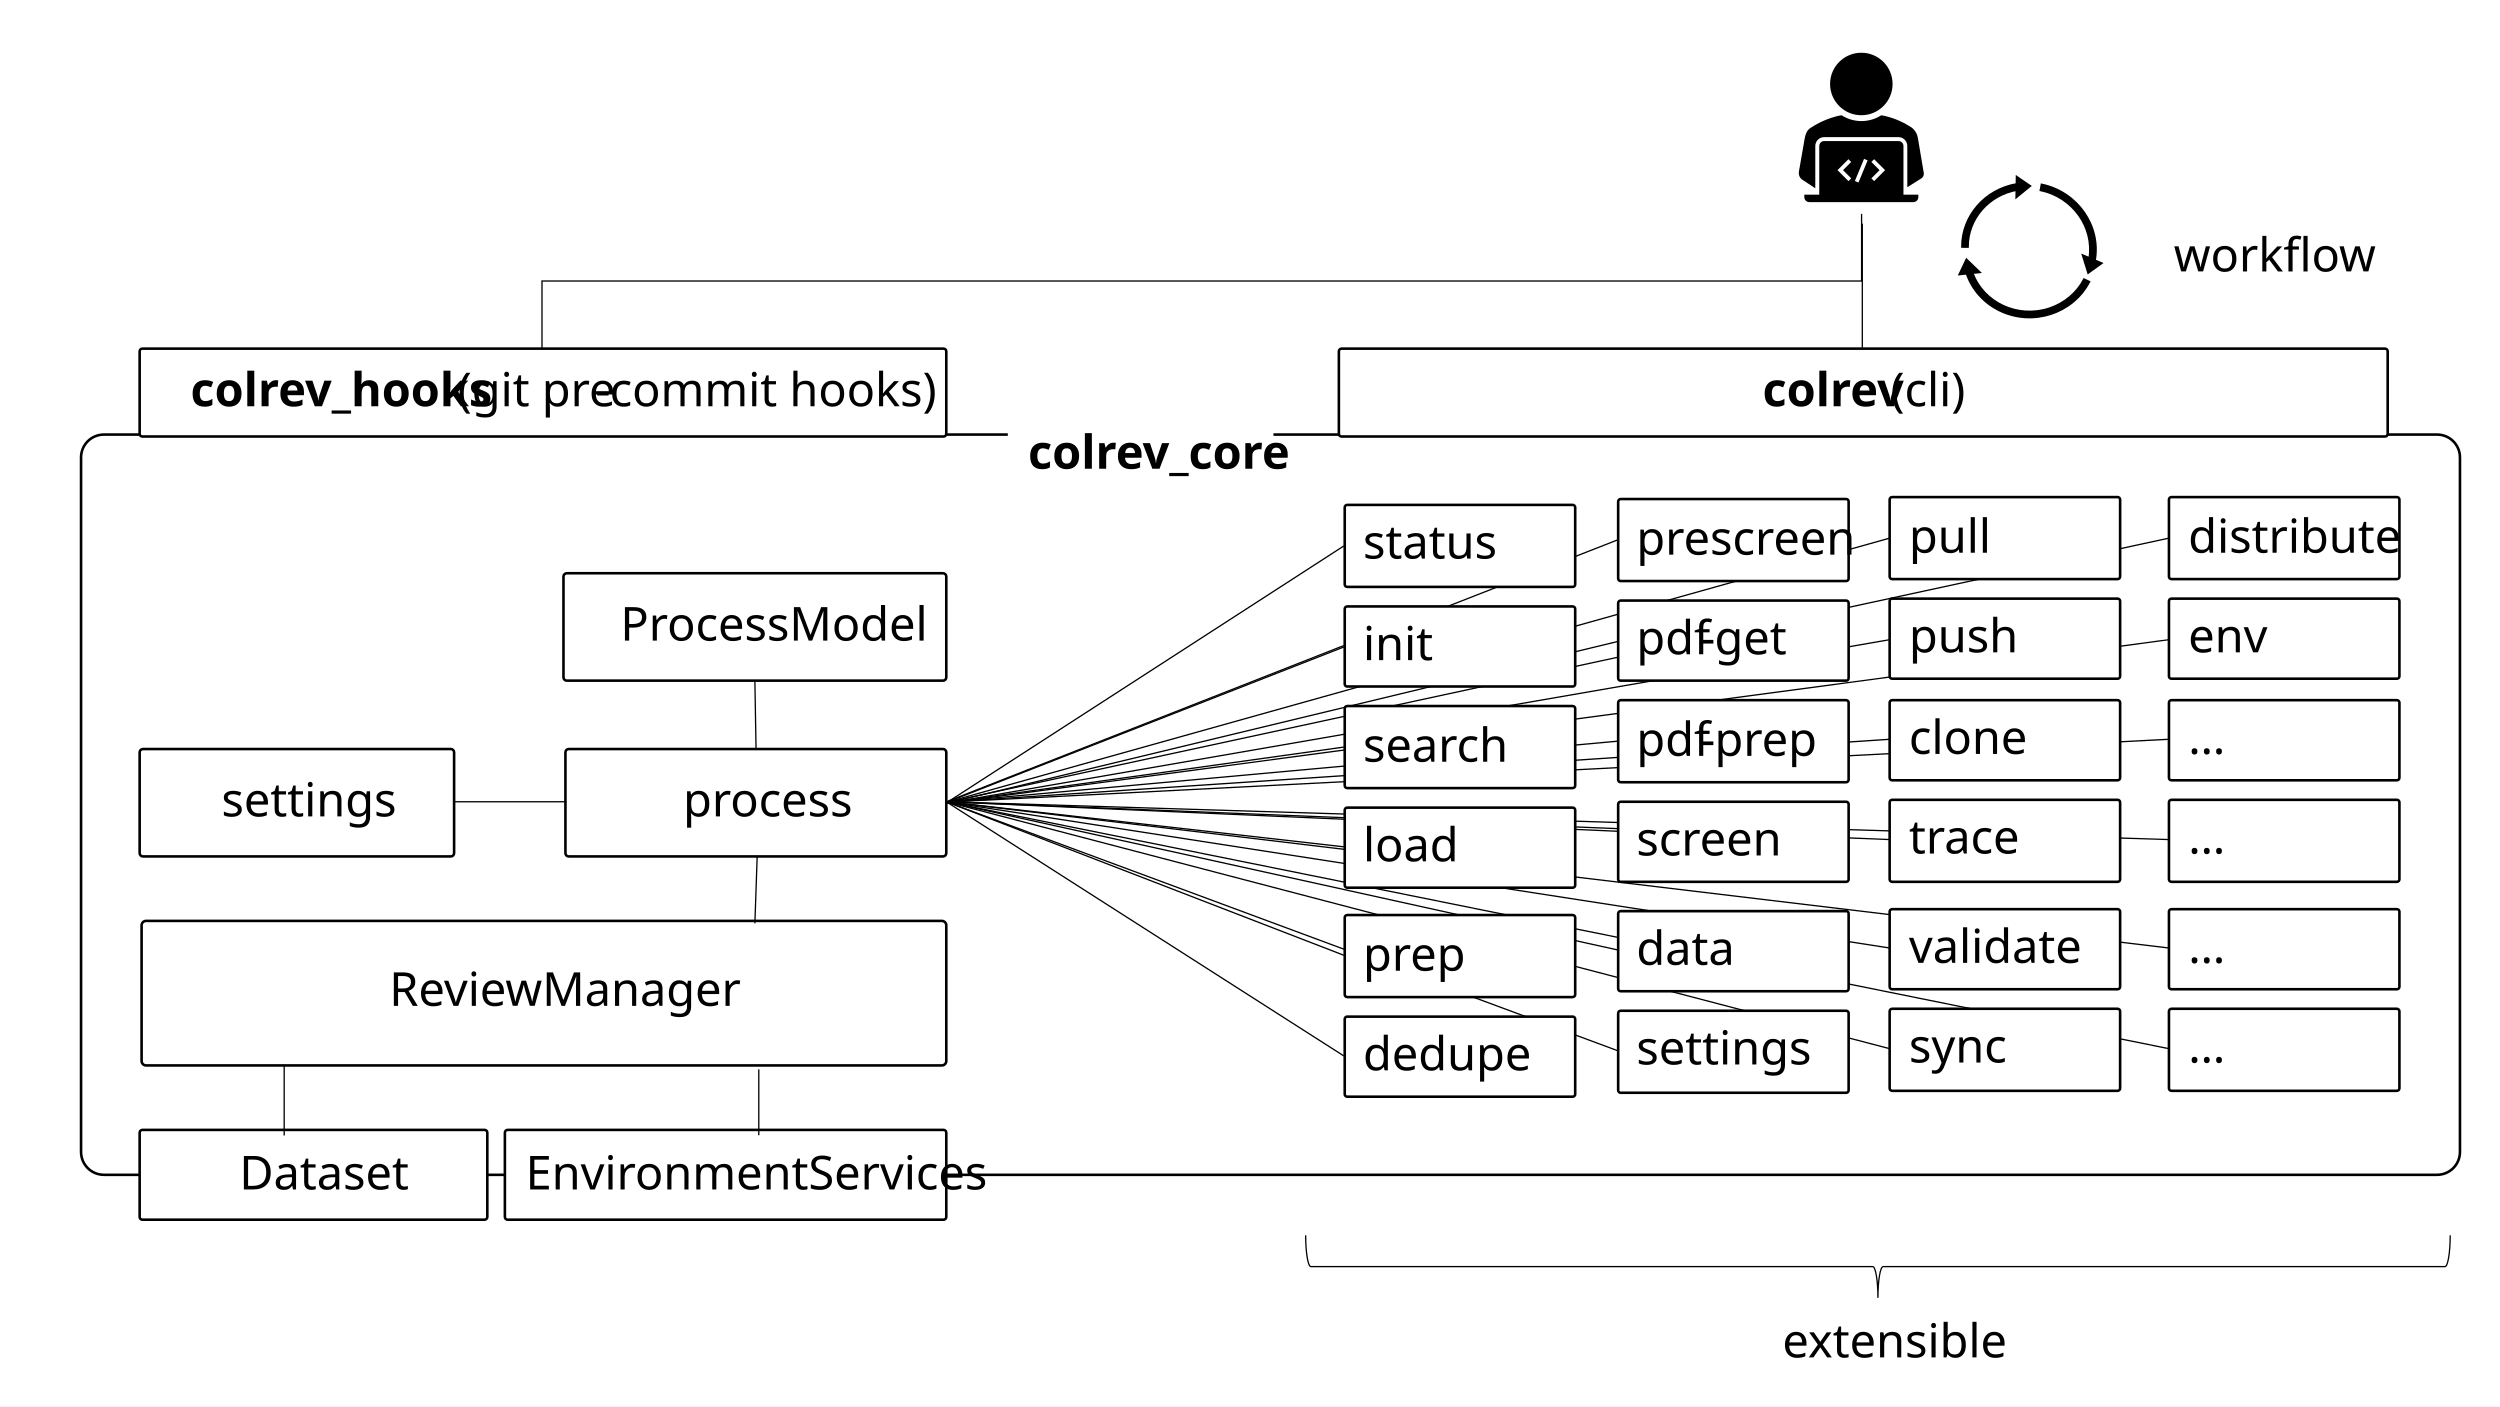
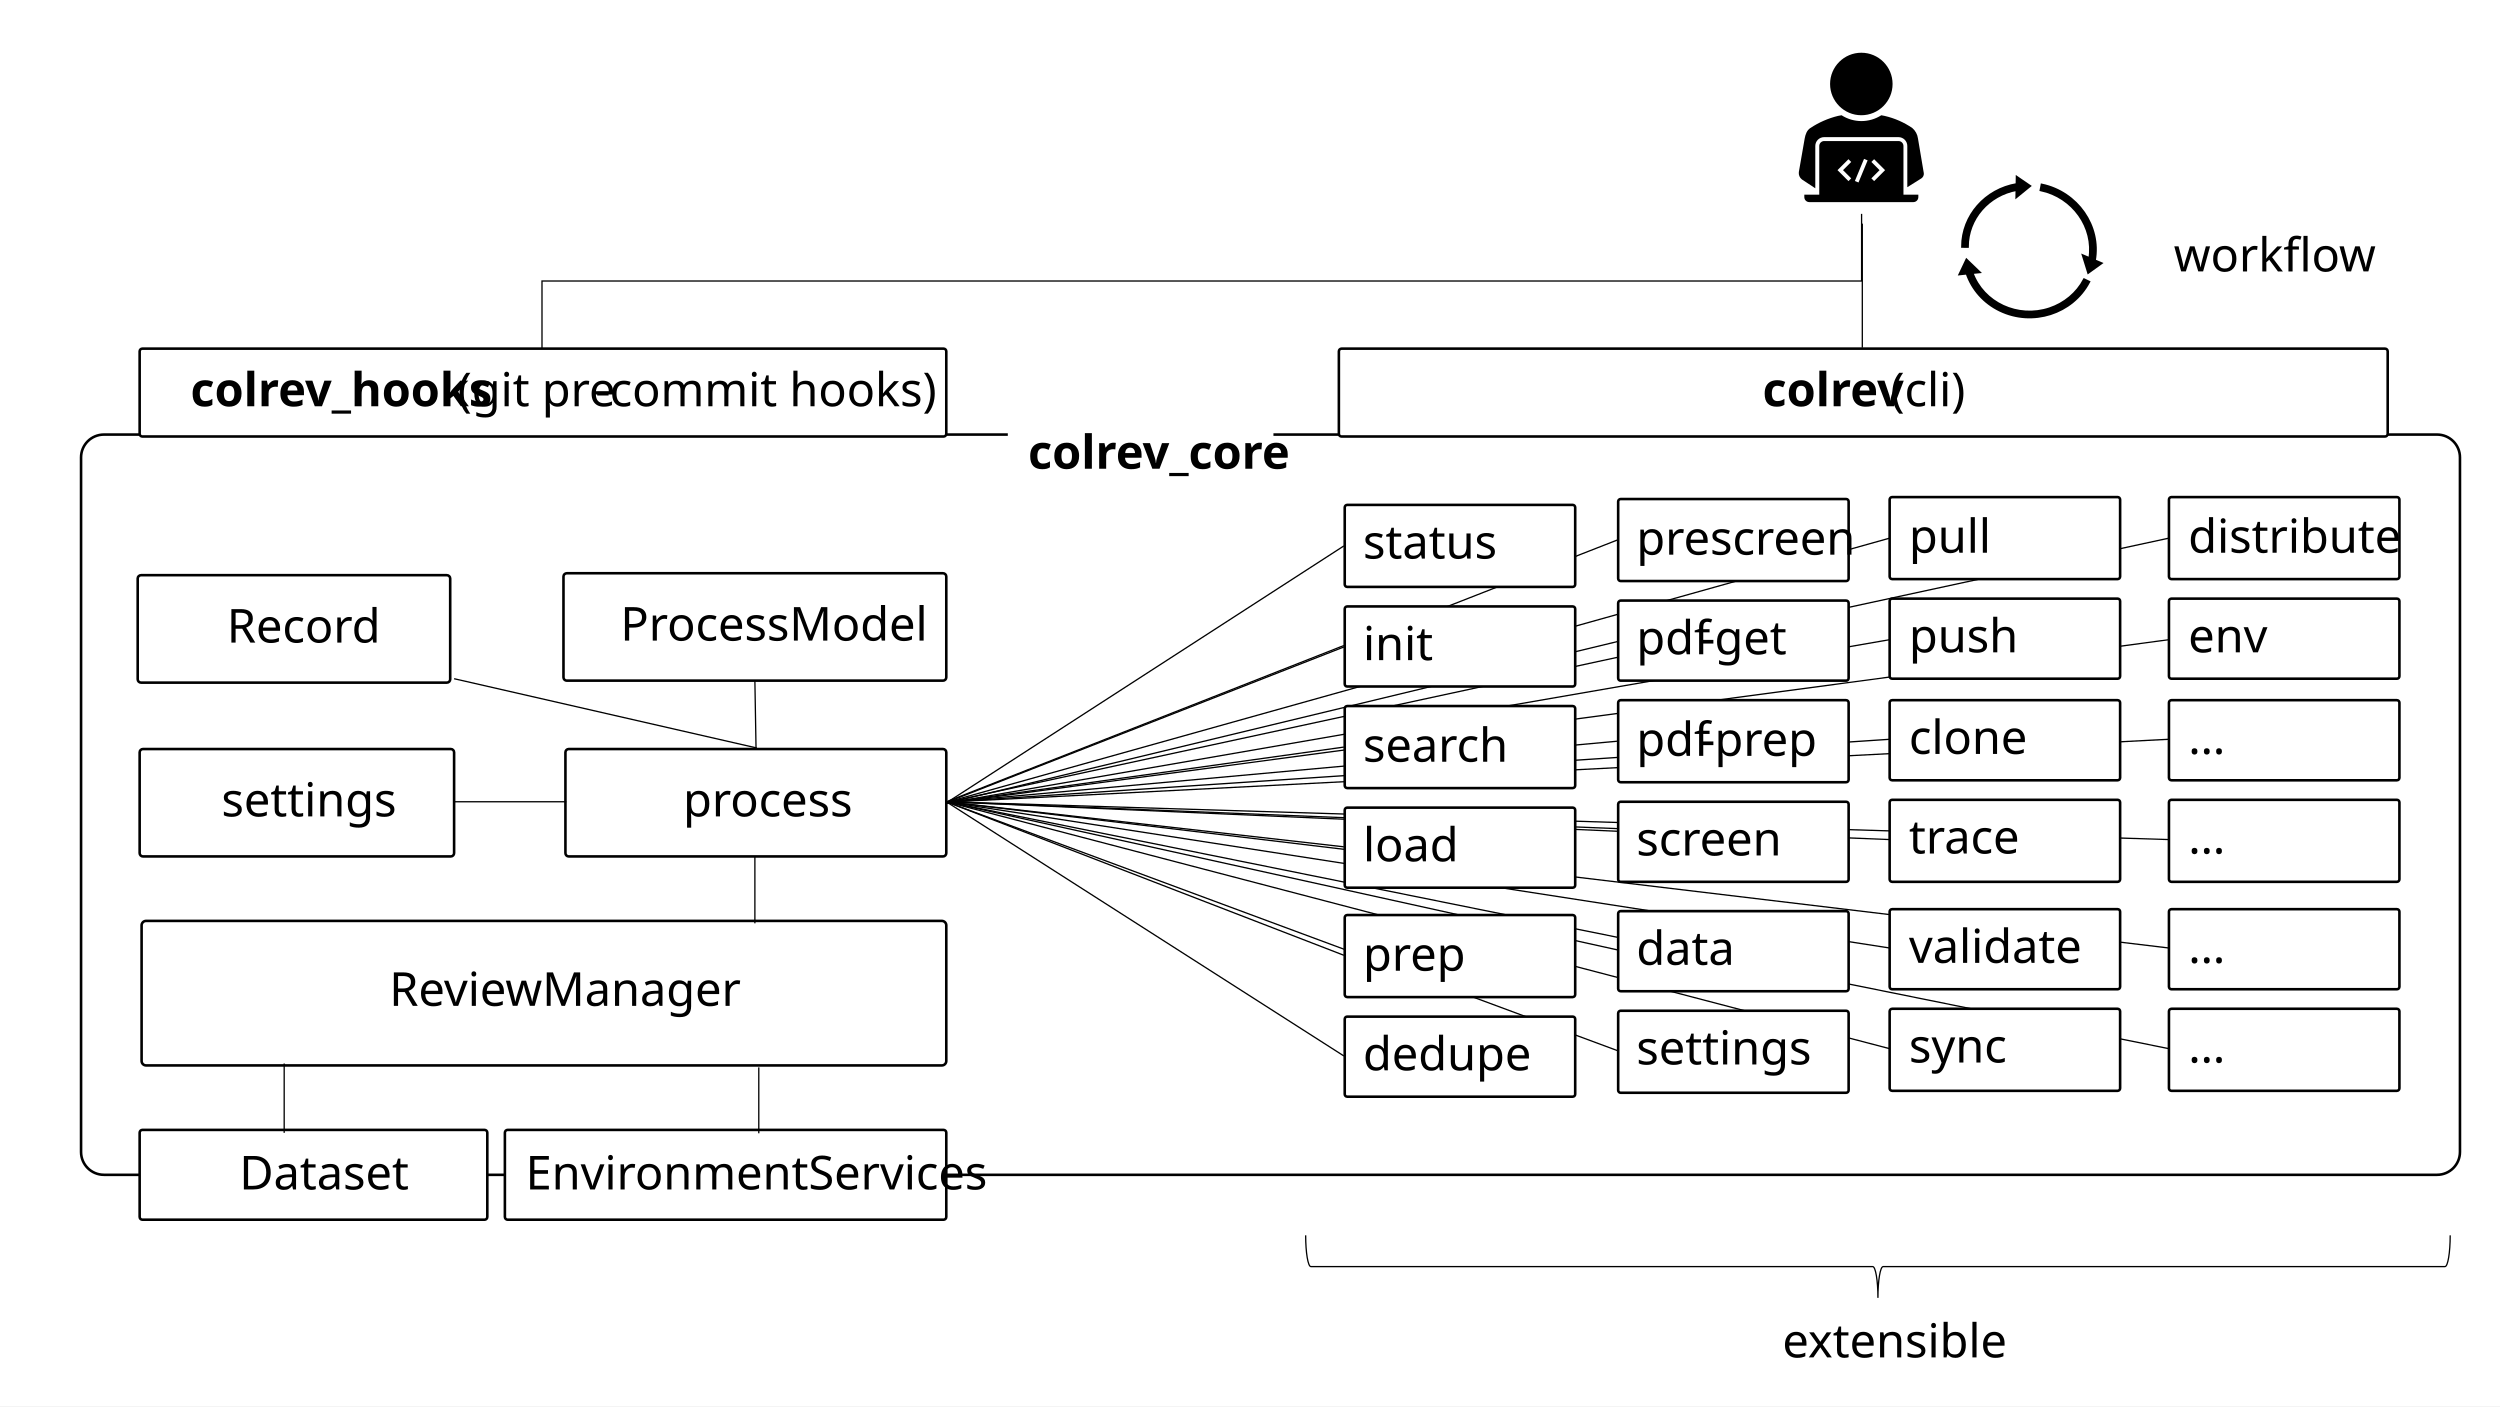
<svg xmlns="http://www.w3.org/2000/svg" width="1280" height="720" overflow="hidden">
  <defs>
    <clipPath id="clip0">
      <rect x="0" y="0" width="1280" height="720" />
    </clipPath>
    <clipPath id="clip1">
      <rect x="905" y="13" width="96" height="96" />
    </clipPath>
    <clipPath id="clip2">
      <rect x="905" y="13" width="96" height="96" />
    </clipPath>
    <clipPath id="clip3">
      <rect x="905" y="13" width="96" height="96" />
    </clipPath>
  </defs>
  <g clip-path="url(#clip0)">
    <rect x="0" y="0" width="1280" height="720" fill="#FFFFFF" />
    <path d="M41.5 234.199C41.5 227.738 46.738 222.5 53.199 222.5L1247.8 222.5C1254.26 222.5 1259.5 227.738 1259.5 234.199L1259.5 589.801C1259.5 596.262 1254.26 601.5 1247.8 601.5L53.199 601.5C46.738 601.5 41.5 596.262 41.5 589.801Z" stroke="#000000" stroke-width="1.333" stroke-miterlimit="8" fill="none" fill-rule="evenodd" />
    <path d="M289.5 385.198C289.5 384.26 290.26 383.5 291.198 383.5L482.802 383.5C483.74 383.5 484.5 384.26 484.5 385.198L484.5 436.802C484.5 437.74 483.74 438.5 482.802 438.5L291.198 438.5C290.26 438.5 289.5 437.74 289.5 436.802Z" stroke="#000000" stroke-width="1.333" stroke-miterlimit="8" fill="none" fill-rule="evenodd" />
    <text font-family="Calibri,Calibri_MSFontService,sans-serif" font-weight="400" font-size="24" transform="translate(349.728 418)">process</text>
    <path d="M71.5 385.198C71.5 384.26 72.26 383.5 73.198 383.5L230.802 383.5C231.74 383.5 232.5 384.26 232.5 385.198L232.5 436.802C232.5 437.74 231.74 438.5 230.802 438.5L73.198 438.5C72.26 438.5 71.5 437.74 71.5 436.802Z" stroke="#000000" stroke-width="1.333" stroke-miterlimit="8" fill="none" fill-rule="evenodd" />
    <text font-family="Calibri,Calibri_MSFontService,sans-serif" font-weight="400" font-size="24" transform="translate(113.379 418)">settings</text>
    <path d="M72.5 473.784C72.5 472.523 73.523 471.5 74.784 471.5L482.216 471.5C483.477 471.5 484.5 472.523 484.5 473.784L484.5 543.216C484.5 544.477 483.477 545.5 482.216 545.5L74.784 545.5C73.523 545.5 72.5 544.477 72.5 543.216Z" stroke="#000000" stroke-width="1.333" stroke-miterlimit="8" fill="none" fill-rule="evenodd" />
    <text font-family="Calibri,Calibri_MSFontService,sans-serif" font-weight="400" font-size="24" transform="translate(199.321 515)">ReviewManager</text>
    <path d="M685.5 179.889C685.5 179.122 686.122 178.5 686.889 178.5L1221.11 178.5C1221.88 178.5 1222.5 179.122 1222.5 179.889L1222.5 222.111C1222.5 222.878 1221.88 223.5 1221.11 223.5L686.889 223.5C686.122 223.5 685.5 222.878 685.5 222.111Z" stroke="#000000" stroke-width="1.333" stroke-miterlimit="8" fill="#FFFFFF" fill-rule="evenodd" />
    <text font-family="Calibri,Calibri_MSFontService,sans-serif" font-weight="700" font-size="24" transform="translate(902.438 208)">colrev<tspan font-weight="400" font-size="24" x="65.493" y="0">(cli)</tspan>
    </text>
    <path d="M71.5 179.889C71.5 179.122 72.122 178.5 72.889 178.5L483.111 178.5C483.878 178.5 484.5 179.122 484.5 179.889L484.5 222.111C484.5 222.878 483.878 223.5 483.111 223.5L72.889 223.5C72.122 223.5 71.5 222.878 71.5 222.111Z" stroke="#000000" stroke-width="1.333" stroke-miterlimit="8" fill="#FFFFFF" fill-rule="evenodd" />
    <text font-family="Calibri,Calibri_MSFontService,sans-serif" font-weight="700" font-size="24" transform="translate(97.5467 208)">colrev_hooks <tspan font-weight="400" font-size="24" x="136.793" y="0">(git pre</tspan>
      <tspan font-weight="400" font-size="24" x="207.267" y="0">-</tspan>
      <tspan font-weight="400" font-size="24" x="214.6" y="0">commit hooks)</tspan>
    </text>
    <path d="M71.5 579.92C71.5 579.136 72.136 578.5 72.92 578.5L248.08 578.5C248.864 578.5 249.5 579.136 249.5 579.92L249.5 623.08C249.5 623.864 248.864 624.5 248.08 624.5L72.92 624.5C72.136 624.5 71.5 623.864 71.5 623.08Z" stroke="#000000" stroke-width="1.333" stroke-miterlimit="8" fill="#FFFFFF" fill-rule="evenodd" />
    <text font-family="Calibri,Calibri_MSFontService,sans-serif" font-weight="400" font-size="24" transform="translate(122.538 609)">Dataset</text>
    <path d="M258.5 579.92C258.5 579.136 259.136 578.5 259.92 578.5L483.08 578.5C483.864 578.5 484.5 579.136 484.5 579.92L484.5 623.08C484.5 623.864 483.864 624.5 483.08 624.5L259.92 624.5C259.136 624.5 258.5 623.864 258.5 623.08Z" stroke="#000000" stroke-width="1.333" stroke-miterlimit="8" fill="#FFFFFF" fill-rule="evenodd" />
    <text font-family="Calibri,Calibri_MSFontService,sans-serif" font-weight="400" font-size="24" transform="translate(269.11 609)">EnvironmentServices</text>
    <g clip-path="url(#clip1)">
      <g clip-path="url(#clip2)">
        <g clip-path="url(#clip3)">
          <path d="M969 43C969 51.837 961.837 59 953 59 944.163 59 937 51.837 937 43 937 34.163 944.163 27 953 27 961.837 27 969 34.163 969 43Z" />
          <path d="M982 70.91C981.727 68.827 980.695 66.918 979.1 65.55 974.828 62.624 970.045 60.525 965 59.36 964.43 59.23 963.83 59.12 963.23 59.01 957.029 62.984 949.081 62.984 942.88 59.01L941.08 59.34C936.03 60.575 931.232 62.676 926.9 65.55 925.12 66.69 924.38 68.81 924 70.91L921 88.1C920.82 89.551 921.422 90.988 922.58 91.88L929.43 96.4 929.43 74.75C929.43 72.243 931.463 70.21 933.97 70.21 933.98 70.21 933.99 70.21 934 70.21L972 70.21C974.507 70.21 976.54 72.243 976.54 74.75L976.54 95.85 983.76 91.32C984.615 90.743 985.089 89.748 985 88.72Z" />
          <path d="M974.57 99.67 974.57 74.75C974.57 73.347 973.433 72.21 972.03 72.21 972.02 72.21 972.01 72.21 972 72.21L934 72.21C932.597 72.21 931.46 73.347 931.46 74.75L931.46 99.67 923.81 99.67 923.81 100.94C923.815 102.34 924.95 103.475 926.35 103.48L979.65 103.48C981.05 103.475 982.185 102.34 982.19 100.94L982.19 99.67ZM947.82 91.32 946.41 92.73 940.8 87.12 946.41 81.51 947.82 82.92 943.63 87.12ZM951.55 93.43 949.7 92.66 954.39 81.34 956.23 82.11ZM959.55 92.73 958.14 91.32 962.33 87.12 958.14 82.92 959.55 81.51 965.16 87.12Z" />
        </g>
      </g>
    </g>
    <text font-family="Calibri,Calibri_MSFontService,sans-serif" font-weight="400" font-size="24" transform="translate(912.596 695)">extensible</text>
    <path d="M953.5 114.5 953.5 178.04" stroke="#000000" stroke-width="0.667" stroke-miterlimit="8" fill="none" fill-rule="evenodd" />
    <path d="M0 0 203.571 131.587" stroke="#000000" stroke-width="0.667" stroke-miterlimit="8" fill="none" fill-rule="evenodd" transform="matrix(-1 0 0 1 688.071 279.5)" />
    <path d="M0 0 203.571 80.031" stroke="#000000" stroke-width="0.667" stroke-miterlimit="8" fill="none" fill-rule="evenodd" transform="matrix(-1 0 0 1 688.071 330.5)" />
    <path d="M0 0 203.571 28.476" stroke="#000000" stroke-width="0.667" stroke-miterlimit="8" fill="none" fill-rule="evenodd" transform="matrix(-1 0 0 1 688.071 382.5)" />
    <path d="M688.071 433.58 484.5 410.5" stroke="#000000" stroke-width="0.667" stroke-miterlimit="8" fill="none" fill-rule="evenodd" />
    <path d="M0 0 57.426 0" stroke="#000000" stroke-width="0.667" stroke-miterlimit="8" fill="none" fill-rule="evenodd" transform="matrix(-1 0 0 1 289.926 410.5)" />
-     <path d="M0 0 1.176 34.238" stroke="#000000" stroke-width="0.667" stroke-miterlimit="8" fill="none" fill-rule="evenodd" transform="matrix(-1 0 0 1 387.676 438.5)" />
-     <path d="M145.5 545.5 145.5 581.372" stroke="#000000" stroke-width="0.667" stroke-miterlimit="8" fill="none" fill-rule="evenodd" />
-     <path d="M388.5 547.5 388.5 581.246" stroke="#000000" stroke-width="0.667" stroke-miterlimit="8" fill="none" fill-rule="evenodd" />
+     <path d="M0 0 0 34.238" stroke="#000000" stroke-width="0.667" stroke-miterlimit="8" fill="none" fill-rule="evenodd" transform="matrix(-1 0 0 1 386.5 438.5)" />
+     <path d="M145.5 544.5 145.5 580.017" stroke="#000000" stroke-width="0.667" stroke-miterlimit="8" fill="none" fill-rule="evenodd" />
+     <path d="M388.5 546.5 388.5 580.246" stroke="#000000" stroke-width="0.667" stroke-miterlimit="8" fill="none" fill-rule="evenodd" />
    <path d="M1045.44 94.685C1063.57 98.53 1075.59 115.808 1072.39 133.42L1075.67 134.811 1069.25 139.436 1066.63 130.982 1069.91 132.372C1072.49 116.333 1061.43 100.777 1044.95 97.254Z" stroke="#000000" stroke-width="1.333" stroke-miterlimit="8" fill-rule="evenodd" />
    <path d="M1004.75 126.219C1004.8 110.487 1016.55 97.097 1032.66 94.406L1032.72 90.831 1039.17 95.241 1032.55 100.641 1032.61 97.068C1017.98 99.738 1007.41 111.952 1007.37 126.24Z" stroke="#000000" stroke-width="1.333" stroke-miterlimit="8" fill-rule="evenodd" />
    <path d="M1069.48 144.354C1061.02 160.432 1040.64 166.935 1023.96 158.878 1015.91 154.988 1009.81 148.158 1007.04 139.907L1003.49 140.275 1006.88 133.123 1013.26 139.263 1009.71 139.63C1015.32 155.247 1033.09 163.49 1049.42 158.042 1057.09 155.481 1063.44 150.164 1067.12 143.216Z" stroke="#000000" stroke-width="1.333" stroke-miterlimit="8" fill-rule="evenodd" />
    <text font-family="Calibri,Calibri_MSFontService,sans-serif" font-weight="400" font-size="24" transform="translate(1112.96 139)">workflow</text>
    <path d="M0 0 343.527 134.369" stroke="#000000" stroke-width="0.667" stroke-miterlimit="8" fill="none" fill-rule="evenodd" transform="matrix(-1 0 0 1 828.027 276.5)" />
    <path d="M0 0 343.527 82.814" stroke="#000000" stroke-width="0.667" stroke-miterlimit="8" fill="none" fill-rule="evenodd" transform="matrix(-1 0 0 1 828.027 328.5)" />
    <path d="M0 0 343.527 31.258" stroke="#000000" stroke-width="0.667" stroke-miterlimit="8" fill="none" fill-rule="evenodd" transform="matrix(-1 0 0 1 828.027 379.5)" />
    <path d="M945.916 430.798 484.5 410.5" stroke="#000000" stroke-width="0.667" stroke-miterlimit="8" fill="none" fill-rule="evenodd" />
    <path d="M0 0 483.088 135.306" stroke="#000000" stroke-width="0.667" stroke-miterlimit="8" fill="none" fill-rule="evenodd" transform="matrix(-1 0 0 1 967.588 275.5)" />
    <path d="M0 0 483.088 83.751" stroke="#000000" stroke-width="0.667" stroke-miterlimit="8" fill="none" fill-rule="evenodd" transform="matrix(-1 0 0 1 967.588 327.5)" />
    <path d="M0 0 483.088 32.195" stroke="#000000" stroke-width="0.667" stroke-miterlimit="8" fill="none" fill-rule="evenodd" transform="matrix(-1 0 0 1 967.588 378.5)" />
    <path d="M967.588 429.861 484.5 410.5" stroke="#000000" stroke-width="0.667" stroke-miterlimit="8" fill="none" fill-rule="evenodd" />
    <path d="M1110.59 429.861 484.5 410.5" stroke="#000000" stroke-width="0.667" stroke-miterlimit="8" fill="none" fill-rule="evenodd" />
    <path d="M688.071 540.666 484.5 410.5" stroke="#000000" stroke-width="0.667" stroke-miterlimit="8" fill="none" fill-rule="evenodd" />
    <path d="M828.027 486.328 484.5 410.5" stroke="#000000" stroke-width="0.667" stroke-miterlimit="8" fill="none" fill-rule="evenodd" />
    <path d="M828.027 537.884 484.5 410.5" stroke="#000000" stroke-width="0.667" stroke-miterlimit="8" fill="none" fill-rule="evenodd" />
    <path d="M967.588 485.391 484.5 410.5" stroke="#000000" stroke-width="0.667" stroke-miterlimit="8" fill="none" fill-rule="evenodd" />
    <path d="M967.588 536.947 484.5 410.5" stroke="#000000" stroke-width="0.667" stroke-miterlimit="8" fill="none" fill-rule="evenodd" />
    <path d="M1254.5 632.5C1254.5 641.337 1253.31 648.5 1251.83 648.5L964.167 648.5C962.694 648.5 961.5 655.663 961.5 664.5 961.5 655.663 960.306 648.5 958.833 648.5L671.167 648.5C669.694 648.5 668.5 641.336 668.5 632.499" stroke="#000000" stroke-width="0.667" stroke-miterlimit="8" fill="none" fill-rule="evenodd" />
    <path d="M0 0 626.088 135.306" stroke="#000000" stroke-width="0.667" stroke-miterlimit="8" fill="none" fill-rule="evenodd" transform="matrix(-1 0 0 1 1110.59 275.5)" />
    <path d="M0 0 626.088 83.751" stroke="#000000" stroke-width="0.667" stroke-miterlimit="8" fill="none" fill-rule="evenodd" transform="matrix(-1 0 0 1 1110.59 327.5)" />
    <path d="M0 0 626.088 32.195" stroke="#000000" stroke-width="0.667" stroke-miterlimit="8" fill="none" fill-rule="evenodd" transform="matrix(-1 0 0 1 1110.59 378.5)" />
    <path d="M1110.59 485.391 484.5 410.5" stroke="#000000" stroke-width="0.667" stroke-miterlimit="8" fill="none" fill-rule="evenodd" />
    <path d="M1110.59 536.947 484.5 410.5" stroke="#000000" stroke-width="0.667" stroke-miterlimit="8" fill="none" fill-rule="evenodd" />
    <path d="M953.131 109.5 953.131 143.878 277.5 143.878 277.5 178.255" stroke="#000000" stroke-width="0.667" stroke-miterlimit="8" fill="none" fill-rule="evenodd" />
    <path d="M288.5 295.198C288.5 294.26 289.26 293.5 290.198 293.5L482.802 293.5C483.74 293.5 484.5 294.26 484.5 295.198L484.5 346.802C484.5 347.74 483.74 348.5 482.802 348.5L290.198 348.5C289.26 348.5 288.5 347.74 288.5 346.802Z" stroke="#000000" stroke-width="1.333" stroke-miterlimit="8" fill="none" fill-rule="evenodd" />
    <text font-family="Calibri,Calibri_MSFontService,sans-serif" font-weight="400" font-size="24" transform="translate(317.64 328)">ProcessModel</text>
    <path d="M386.5 348.5 387.088 383.137" stroke="#000000" stroke-width="0.667" stroke-miterlimit="8" fill="none" fill-rule="evenodd" />
    <rect x="516" y="214" width="136" height="38" fill="#FFFFFF" />
    <text font-family="Calibri,Calibri_MSFontService,sans-serif" font-weight="700" font-size="24" transform="translate(526.391 240)">colrev_core</text>
    <path d="M688.071 489.111 484.5 410.5" stroke="#000000" stroke-width="0.667" stroke-miterlimit="8" fill="none" fill-rule="evenodd" />
    <path d="M828.5 256.797C828.5 256.081 829.081 255.5 829.797 255.5L945.203 255.5C945.92 255.5 946.5 256.081 946.5 256.797L946.5 296.204C946.5 296.92 945.92 297.5 945.203 297.5L829.797 297.5C829.081 297.5 828.5 296.92 828.5 296.204Z" stroke="#000000" stroke-width="1.333" stroke-miterlimit="8" fill="#FFFFFF" fill-rule="evenodd" />
    <text font-family="Calibri,Calibri_MSFontService,sans-serif" font-weight="400" font-size="24" transform="translate(837.815 284)">prescreen</text>
    <path d="M828.5 308.766C828.5 308.067 829.067 307.5 829.766 307.5L945.234 307.5C945.933 307.5 946.5 308.067 946.5 308.766L946.5 347.234C946.5 347.933 945.933 348.5 945.234 348.5L829.766 348.5C829.067 348.5 828.5 347.933 828.5 347.234Z" stroke="#000000" stroke-width="1.333" stroke-miterlimit="8" fill="#FFFFFF" fill-rule="evenodd" />
    <text font-family="Calibri,Calibri_MSFontService,sans-serif" font-weight="400" font-size="24" transform="translate(837.815 335)">pdf<tspan font-size="24" x="32.667" y="0">-</tspan>
      <tspan font-size="24" x="40" y="0">get</tspan>
    </text>
    <path d="M828.5 359.797C828.5 359.081 829.081 358.5 829.797 358.5L945.203 358.5C945.92 358.5 946.5 359.081 946.5 359.797L946.5 399.204C946.5 399.92 945.92 400.5 945.203 400.5L829.797 400.5C829.081 400.5 828.5 399.92 828.5 399.204Z" stroke="#000000" stroke-width="1.333" stroke-miterlimit="8" fill="#FFFFFF" fill-rule="evenodd" />
    <text font-family="Calibri,Calibri_MSFontService,sans-serif" font-weight="400" font-size="24" transform="translate(837.815 387)">pdf<tspan font-size="24" x="32.667" y="0">-</tspan>
      <tspan font-size="24" x="40" y="0">prep</tspan>
    </text>
    <path d="M967.5 255.797C967.5 255.081 968.081 254.5 968.797 254.5L1084.2 254.5C1084.92 254.5 1085.5 255.081 1085.5 255.797L1085.5 295.204C1085.5 295.92 1084.92 296.5 1084.2 296.5L968.797 296.5C968.081 296.5 967.5 295.92 967.5 295.204Z" stroke="#000000" stroke-width="1.333" stroke-miterlimit="8" fill="#FFFFFF" fill-rule="evenodd" />
    <text font-family="Calibri,Calibri_MSFontService,sans-serif" font-weight="400" font-size="24" transform="translate(977.375 283)">pull</text>
    <path d="M967.5 307.766C967.5 307.067 968.067 306.5 968.766 306.5L1084.23 306.5C1084.93 306.5 1085.5 307.067 1085.5 307.766L1085.5 346.234C1085.5 346.933 1084.93 347.5 1084.23 347.5L968.766 347.5C968.067 347.5 967.5 346.933 967.5 346.234Z" stroke="#000000" stroke-width="1.333" stroke-miterlimit="8" fill="#FFFFFF" fill-rule="evenodd" />
    <text font-family="Calibri,Calibri_MSFontService,sans-serif" font-weight="400" font-size="24" transform="translate(977.375 334)">push</text>
    <path d="M967.5 359.766C967.5 359.067 968.067 358.5 968.766 358.5L1084.23 358.5C1084.93 358.5 1085.5 359.067 1085.5 359.766L1085.5 398.234C1085.5 398.933 1084.93 399.5 1084.23 399.5L968.766 399.5C968.067 399.5 967.5 398.933 967.5 398.234Z" stroke="#000000" stroke-width="1.333" stroke-miterlimit="8" fill="#FFFFFF" fill-rule="evenodd" />
    <text font-family="Calibri,Calibri_MSFontService,sans-serif" font-weight="400" font-size="24" transform="translate(977.375 386)">clone</text>
    <path d="M828.5 467.766C828.5 467.067 829.067 466.5 829.766 466.5L945.234 466.5C945.933 466.5 946.5 467.067 946.5 467.766L946.5 506.234C946.5 506.933 945.933 507.5 945.234 507.5L829.766 507.5C829.067 507.5 828.5 506.933 828.5 506.234Z" stroke="#000000" stroke-width="1.333" stroke-miterlimit="8" fill="#FFFFFF" fill-rule="evenodd" />
    <text font-family="Calibri,Calibri_MSFontService,sans-serif" font-weight="400" font-size="24" transform="translate(837.815 494)">data</text>
    <path d="M828.5 518.797C828.5 518.081 829.081 517.5 829.797 517.5L945.203 517.5C945.92 517.5 946.5 518.081 946.5 518.797L946.5 558.204C946.5 558.92 945.92 559.5 945.203 559.5L829.797 559.5C829.081 559.5 828.5 558.92 828.5 558.204Z" stroke="#000000" stroke-width="1.333" stroke-miterlimit="8" fill="#FFFFFF" fill-rule="evenodd" />
    <text font-family="Calibri,Calibri_MSFontService,sans-serif" font-weight="400" font-size="24" transform="translate(837.815 545)">settings</text>
    <path d="M967.5 466.766C967.5 466.067 968.067 465.5 968.766 465.5L1084.23 465.5C1084.93 465.5 1085.5 466.067 1085.5 466.766L1085.5 505.234C1085.5 505.933 1084.93 506.5 1084.23 506.5L968.766 506.5C968.067 506.5 967.5 505.933 967.5 505.234Z" stroke="#000000" stroke-width="1.333" stroke-miterlimit="8" fill="#FFFFFF" fill-rule="evenodd" />
    <text font-family="Calibri,Calibri_MSFontService,sans-serif" font-weight="400" font-size="24" transform="translate(977.375 493)">validate</text>
    <path d="M967.5 517.797C967.5 517.081 968.081 516.5 968.797 516.5L1084.2 516.5C1084.92 516.5 1085.5 517.081 1085.5 517.797L1085.5 557.204C1085.5 557.92 1084.92 558.5 1084.2 558.5L968.797 558.5C968.081 558.5 967.5 557.92 967.5 557.204Z" stroke="#000000" stroke-width="1.333" stroke-miterlimit="8" fill="#FFFFFF" fill-rule="evenodd" />
    <text font-family="Calibri,Calibri_MSFontService,sans-serif" font-weight="400" font-size="24" transform="translate(977.375 544)">sync</text>
    <path d="M828.5 411.766C828.5 411.067 829.067 410.5 829.766 410.5L945.234 410.5C945.933 410.5 946.5 411.067 946.5 411.766L946.5 450.234C946.5 450.933 945.933 451.5 945.234 451.5L829.766 451.5C829.067 451.5 828.5 450.933 828.5 450.234Z" stroke="#000000" stroke-width="1.333" stroke-miterlimit="8" fill="#FFFFFF" fill-rule="evenodd" />
    <text font-family="Calibri,Calibri_MSFontService,sans-serif" font-weight="400" font-size="24" transform="translate(837.815 438)">screen</text>
    <path d="M967.5 410.797C967.5 410.081 968.081 409.5 968.797 409.5L1084.2 409.5C1084.92 409.5 1085.5 410.081 1085.5 410.797L1085.5 450.204C1085.5 450.92 1084.92 451.5 1084.2 451.5L968.797 451.5C968.081 451.5 967.5 450.92 967.5 450.204Z" stroke="#000000" stroke-width="1.333" stroke-miterlimit="8" fill="#FFFFFF" fill-rule="evenodd" />
    <text font-family="Calibri,Calibri_MSFontService,sans-serif" font-weight="400" font-size="24" transform="translate(977.375 437)">trace</text>
    <path d="M1110.5 255.797C1110.5 255.081 1111.08 254.5 1111.8 254.5L1227.2 254.5C1227.92 254.5 1228.5 255.081 1228.5 255.797L1228.5 295.204C1228.5 295.92 1227.92 296.5 1227.2 296.5L1111.8 296.5C1111.08 296.5 1110.5 295.92 1110.5 295.204Z" stroke="#000000" stroke-width="1.333" stroke-miterlimit="8" fill="#FFFFFF" fill-rule="evenodd" />
    <text font-family="Calibri,Calibri_MSFontService,sans-serif" font-weight="400" font-size="24" transform="translate(1120.38 283)">distribute</text>
    <path d="M1110.5 307.766C1110.5 307.067 1111.07 306.5 1111.77 306.5L1227.23 306.5C1227.93 306.5 1228.5 307.067 1228.5 307.766L1228.5 346.234C1228.5 346.933 1227.93 347.5 1227.23 347.5L1111.77 347.5C1111.07 347.5 1110.5 346.933 1110.5 346.234Z" stroke="#000000" stroke-width="1.333" stroke-miterlimit="8" fill="#FFFFFF" fill-rule="evenodd" />
    <text font-family="Calibri,Calibri_MSFontService,sans-serif" font-weight="400" font-size="24" transform="translate(1120.38 334)">env</text>
    <path d="M1110.5 359.766C1110.5 359.067 1111.07 358.5 1111.77 358.5L1227.23 358.5C1227.93 358.5 1228.5 359.067 1228.5 359.766L1228.5 398.234C1228.5 398.933 1227.93 399.5 1227.23 399.5L1111.77 399.5C1111.07 399.5 1110.5 398.933 1110.5 398.234Z" stroke="#000000" stroke-width="1.333" stroke-miterlimit="8" fill="#FFFFFF" fill-rule="evenodd" />
    <text font-family="Calibri,Calibri_MSFontService,sans-serif" font-weight="400" font-size="24" transform="translate(1120.38 386)">…</text>
    <path d="M1110.5 466.766C1110.5 466.067 1111.07 465.5 1111.77 465.5L1227.23 465.5C1227.93 465.5 1228.5 466.067 1228.5 466.766L1228.5 505.234C1228.5 505.933 1227.93 506.5 1227.23 506.5L1111.77 506.5C1111.07 506.5 1110.5 505.933 1110.5 505.234Z" stroke="#000000" stroke-width="1.333" stroke-miterlimit="8" fill="#FFFFFF" fill-rule="evenodd" />
    <text font-family="Calibri,Calibri_MSFontService,sans-serif" font-weight="400" font-size="24" transform="translate(1120.38 493)">…</text>
    <path d="M1110.5 517.797C1110.5 517.081 1111.08 516.5 1111.8 516.5L1227.2 516.5C1227.92 516.5 1228.5 517.081 1228.5 517.797L1228.5 557.204C1228.5 557.92 1227.92 558.5 1227.2 558.5L1111.8 558.5C1111.08 558.5 1110.5 557.92 1110.5 557.204Z" stroke="#000000" stroke-width="1.333" stroke-miterlimit="8" fill="#FFFFFF" fill-rule="evenodd" />
    <text font-family="Calibri,Calibri_MSFontService,sans-serif" font-weight="400" font-size="24" transform="translate(1120.38 544)">…</text>
    <path d="M1110.5 410.797C1110.5 410.081 1111.08 409.5 1111.8 409.5L1227.2 409.5C1227.92 409.5 1228.5 410.081 1228.5 410.797L1228.5 450.204C1228.5 450.92 1227.92 451.5 1227.2 451.5L1111.8 451.5C1111.08 451.5 1110.5 450.92 1110.5 450.204Z" stroke="#000000" stroke-width="1.333" stroke-miterlimit="8" fill="#FFFFFF" fill-rule="evenodd" />
    <text font-family="Calibri,Calibri_MSFontService,sans-serif" font-weight="400" font-size="24" transform="translate(1120.38 437)">…</text>
    <path d="M688.5 259.797C688.5 259.081 689.081 258.5 689.797 258.5L805.203 258.5C805.92 258.5 806.5 259.081 806.5 259.797L806.5 299.204C806.5 299.92 805.92 300.5 805.203 300.5L689.797 300.5C689.081 300.5 688.5 299.92 688.5 299.204Z" stroke="#000000" stroke-width="1.333" stroke-miterlimit="8" fill="#FFFFFF" fill-rule="evenodd" />
    <text font-family="Calibri,Calibri_MSFontService,sans-serif" font-weight="400" font-size="24" transform="translate(697.858 286)">status</text>
    <path d="M688.5 311.766C688.5 311.067 689.067 310.5 689.766 310.5L805.234 310.5C805.933 310.5 806.5 311.067 806.5 311.766L806.5 350.234C806.5 350.933 805.933 351.5 805.234 351.5L689.766 351.5C689.067 351.5 688.5 350.933 688.5 350.234Z" stroke="#000000" stroke-width="1.333" stroke-miterlimit="8" fill="#FFFFFF" fill-rule="evenodd" />
    <text font-family="Calibri,Calibri_MSFontService,sans-serif" font-weight="400" font-size="24" transform="translate(697.858 338)">init</text>
    <path d="M688.5 362.797C688.5 362.081 689.081 361.5 689.797 361.5L805.203 361.5C805.92 361.5 806.5 362.081 806.5 362.797L806.5 402.204C806.5 402.92 805.92 403.5 805.203 403.5L689.797 403.5C689.081 403.5 688.5 402.92 688.5 402.204Z" stroke="#000000" stroke-width="1.333" stroke-miterlimit="8" fill="#FFFFFF" fill-rule="evenodd" />
    <text font-family="Calibri,Calibri_MSFontService,sans-serif" font-weight="400" font-size="24" transform="translate(697.858 390)">search</text>
    <path d="M688.5 414.766C688.5 414.067 689.067 413.5 689.766 413.5L805.234 413.5C805.933 413.5 806.5 414.067 806.5 414.766L806.5 453.234C806.5 453.933 805.933 454.5 805.234 454.5L689.766 454.5C689.067 454.5 688.5 453.933 688.5 453.234Z" stroke="#000000" stroke-width="1.333" stroke-miterlimit="8" fill="#FFFFFF" fill-rule="evenodd" />
    <text font-family="Calibri,Calibri_MSFontService,sans-serif" font-weight="400" font-size="24" transform="translate(697.858 441)">load</text>
    <path d="M688.5 469.797C688.5 469.081 689.081 468.5 689.797 468.5L805.203 468.5C805.92 468.5 806.5 469.081 806.5 469.797L806.5 509.204C806.5 509.92 805.92 510.5 805.203 510.5L689.797 510.5C689.081 510.5 688.5 509.92 688.5 509.204Z" stroke="#000000" stroke-width="1.333" stroke-miterlimit="8" fill="#FFFFFF" fill-rule="evenodd" />
    <text font-family="Calibri,Calibri_MSFontService,sans-serif" font-weight="400" font-size="24" transform="translate(697.858 497)">prep</text>
    <path d="M688.5 521.766C688.5 521.067 689.067 520.5 689.766 520.5L805.234 520.5C805.933 520.5 806.5 521.067 806.5 521.766L806.5 560.234C806.5 560.933 805.933 561.5 805.234 561.5L689.766 561.5C689.067 561.5 688.5 560.933 688.5 560.234Z" stroke="#000000" stroke-width="1.333" stroke-miterlimit="8" fill="#FFFFFF" fill-rule="evenodd" />
    <text font-family="Calibri,Calibri_MSFontService,sans-serif" font-weight="400" font-size="24" transform="translate(697.858 548)">dedupe</text>
+     <path d="M70.5 296.198C70.5 295.26 71.26 294.5 72.198 294.5L228.802 294.5C229.74 294.5 230.5 295.26 230.5 296.198L230.5 347.802C230.5 348.74 229.74 349.5 228.802 349.5L72.198 349.5C71.26 349.5 70.5 348.74 70.5 347.802Z" stroke="#000000" stroke-width="1.333" stroke-miterlimit="8" fill="none" fill-rule="evenodd" />
+     <text font-family="Calibri,Calibri_MSFontService,sans-serif" font-weight="400" font-size="24" transform="translate(116.145 329)">Record</text>
+     <path d="M232.5 347.5 387.454 382.969" stroke="#000000" stroke-width="0.667" stroke-miterlimit="8" fill="none" fill-rule="evenodd" />
  </g>
</svg>
